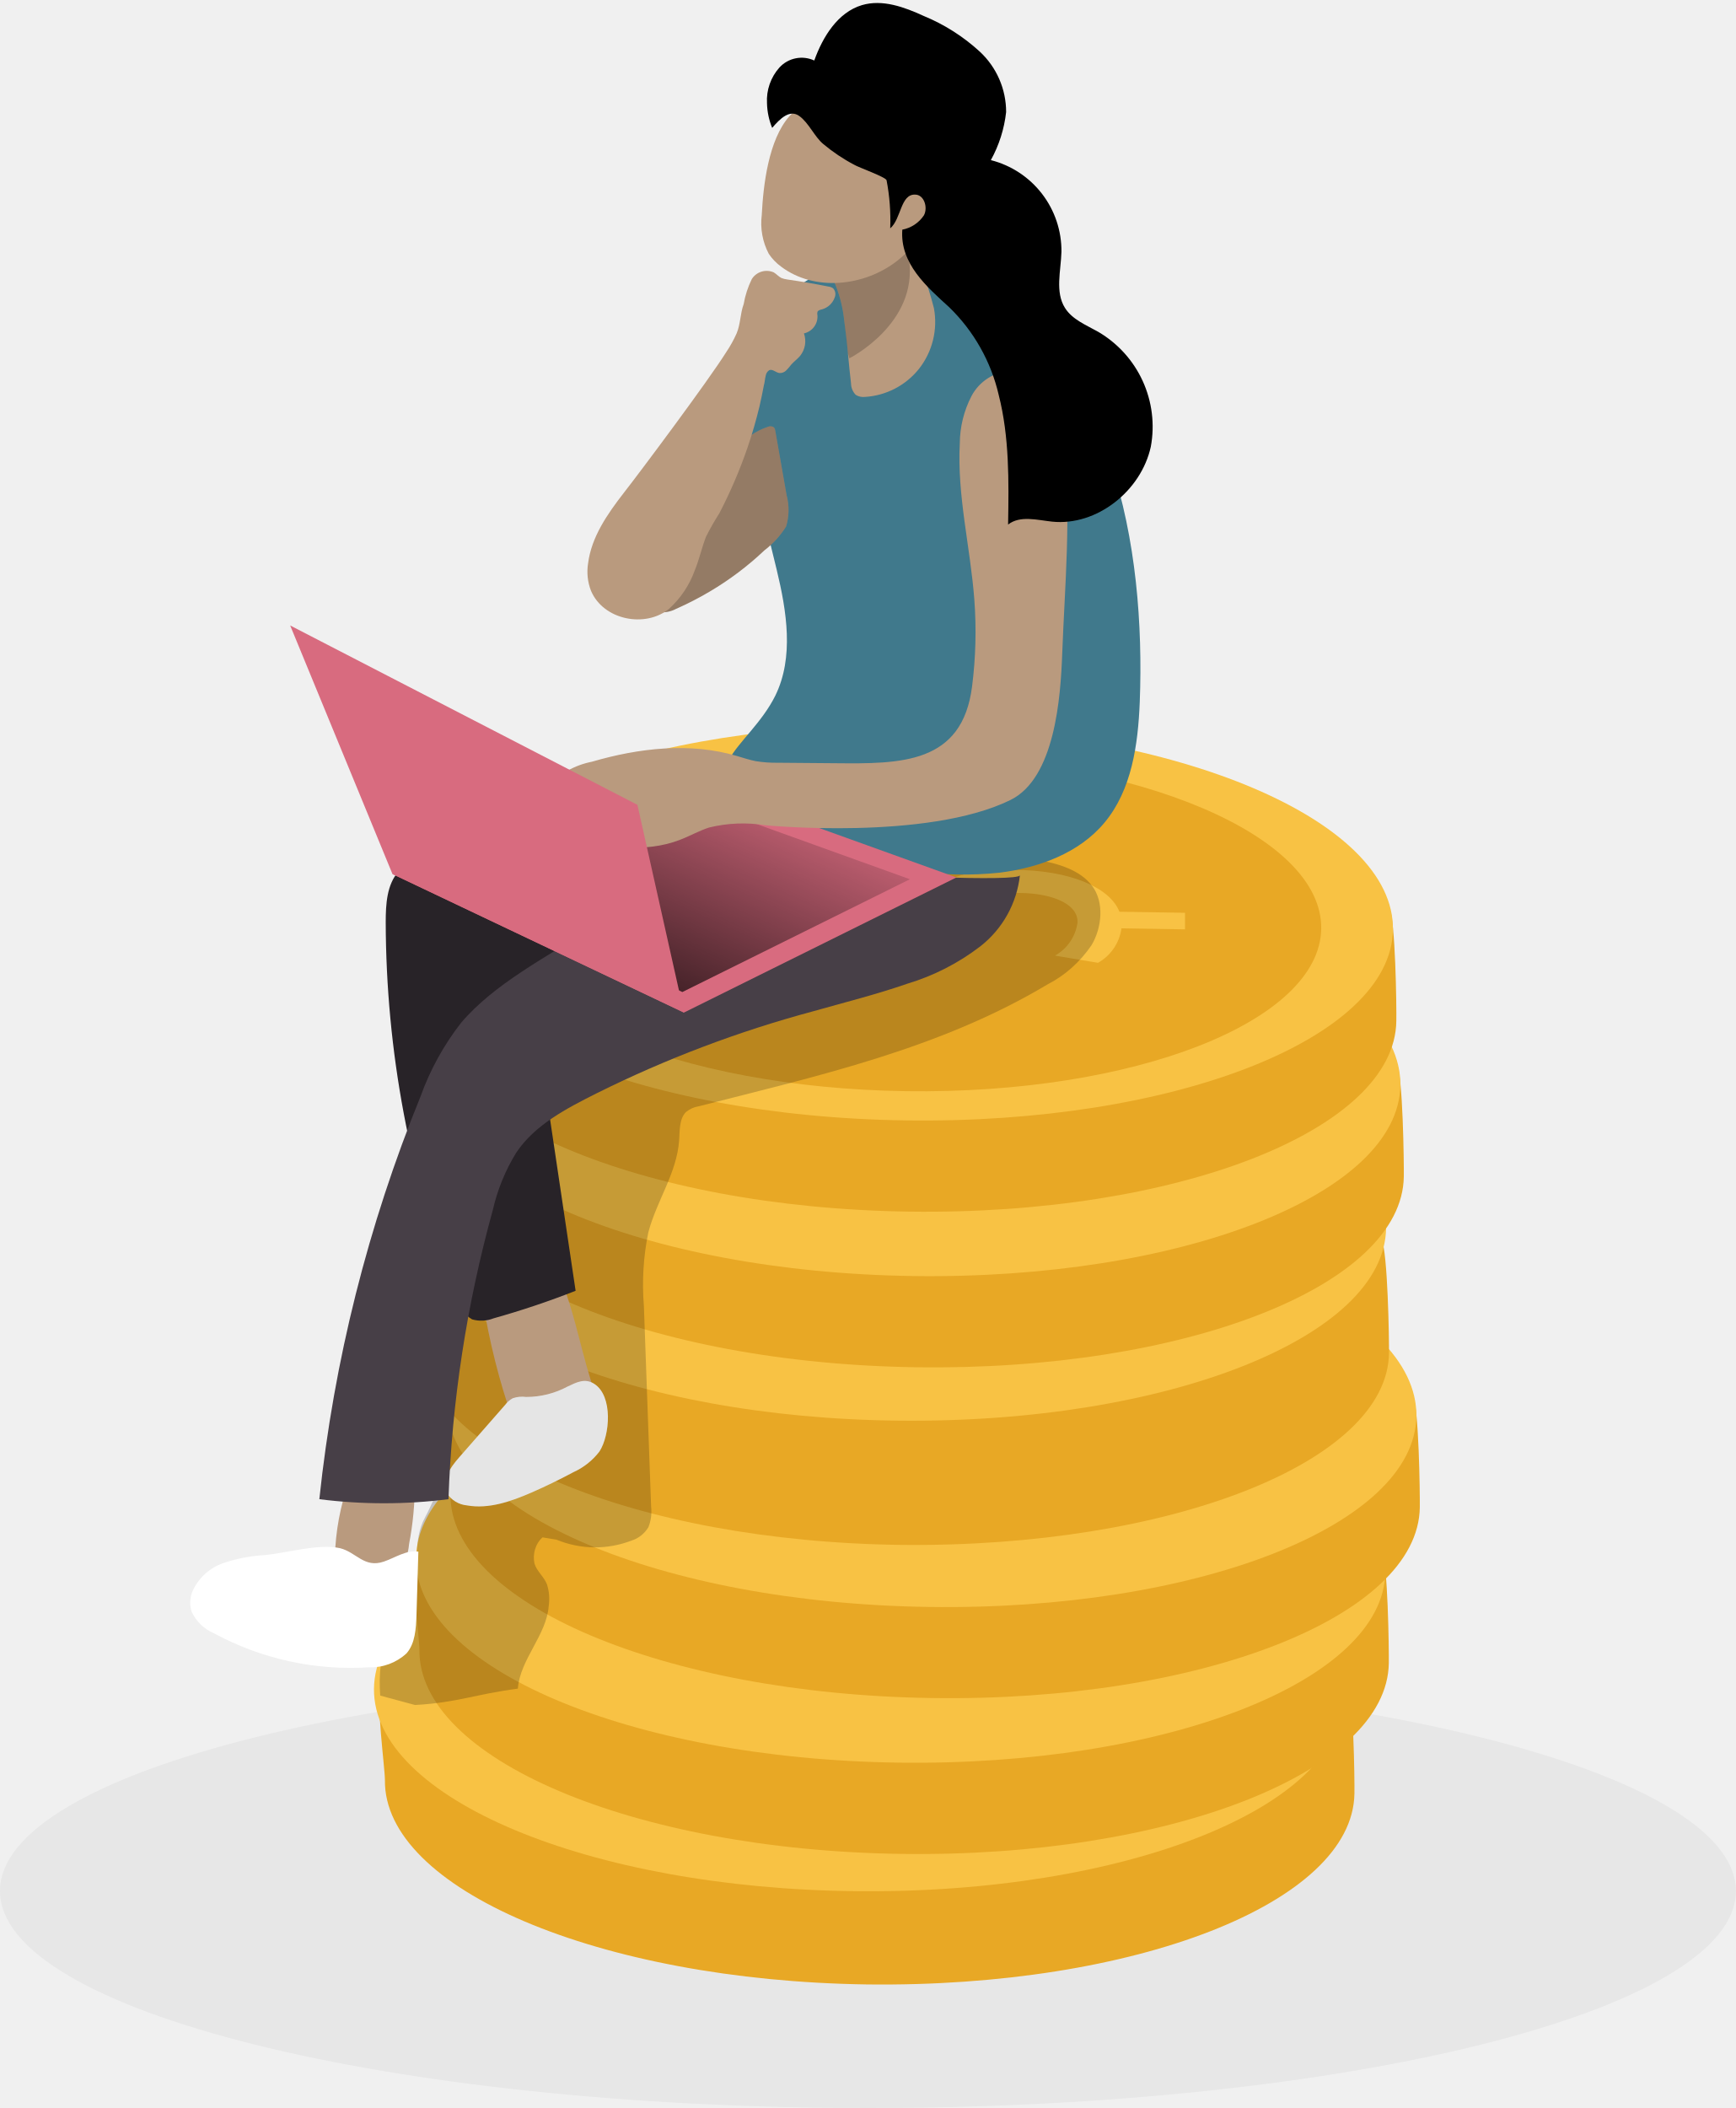
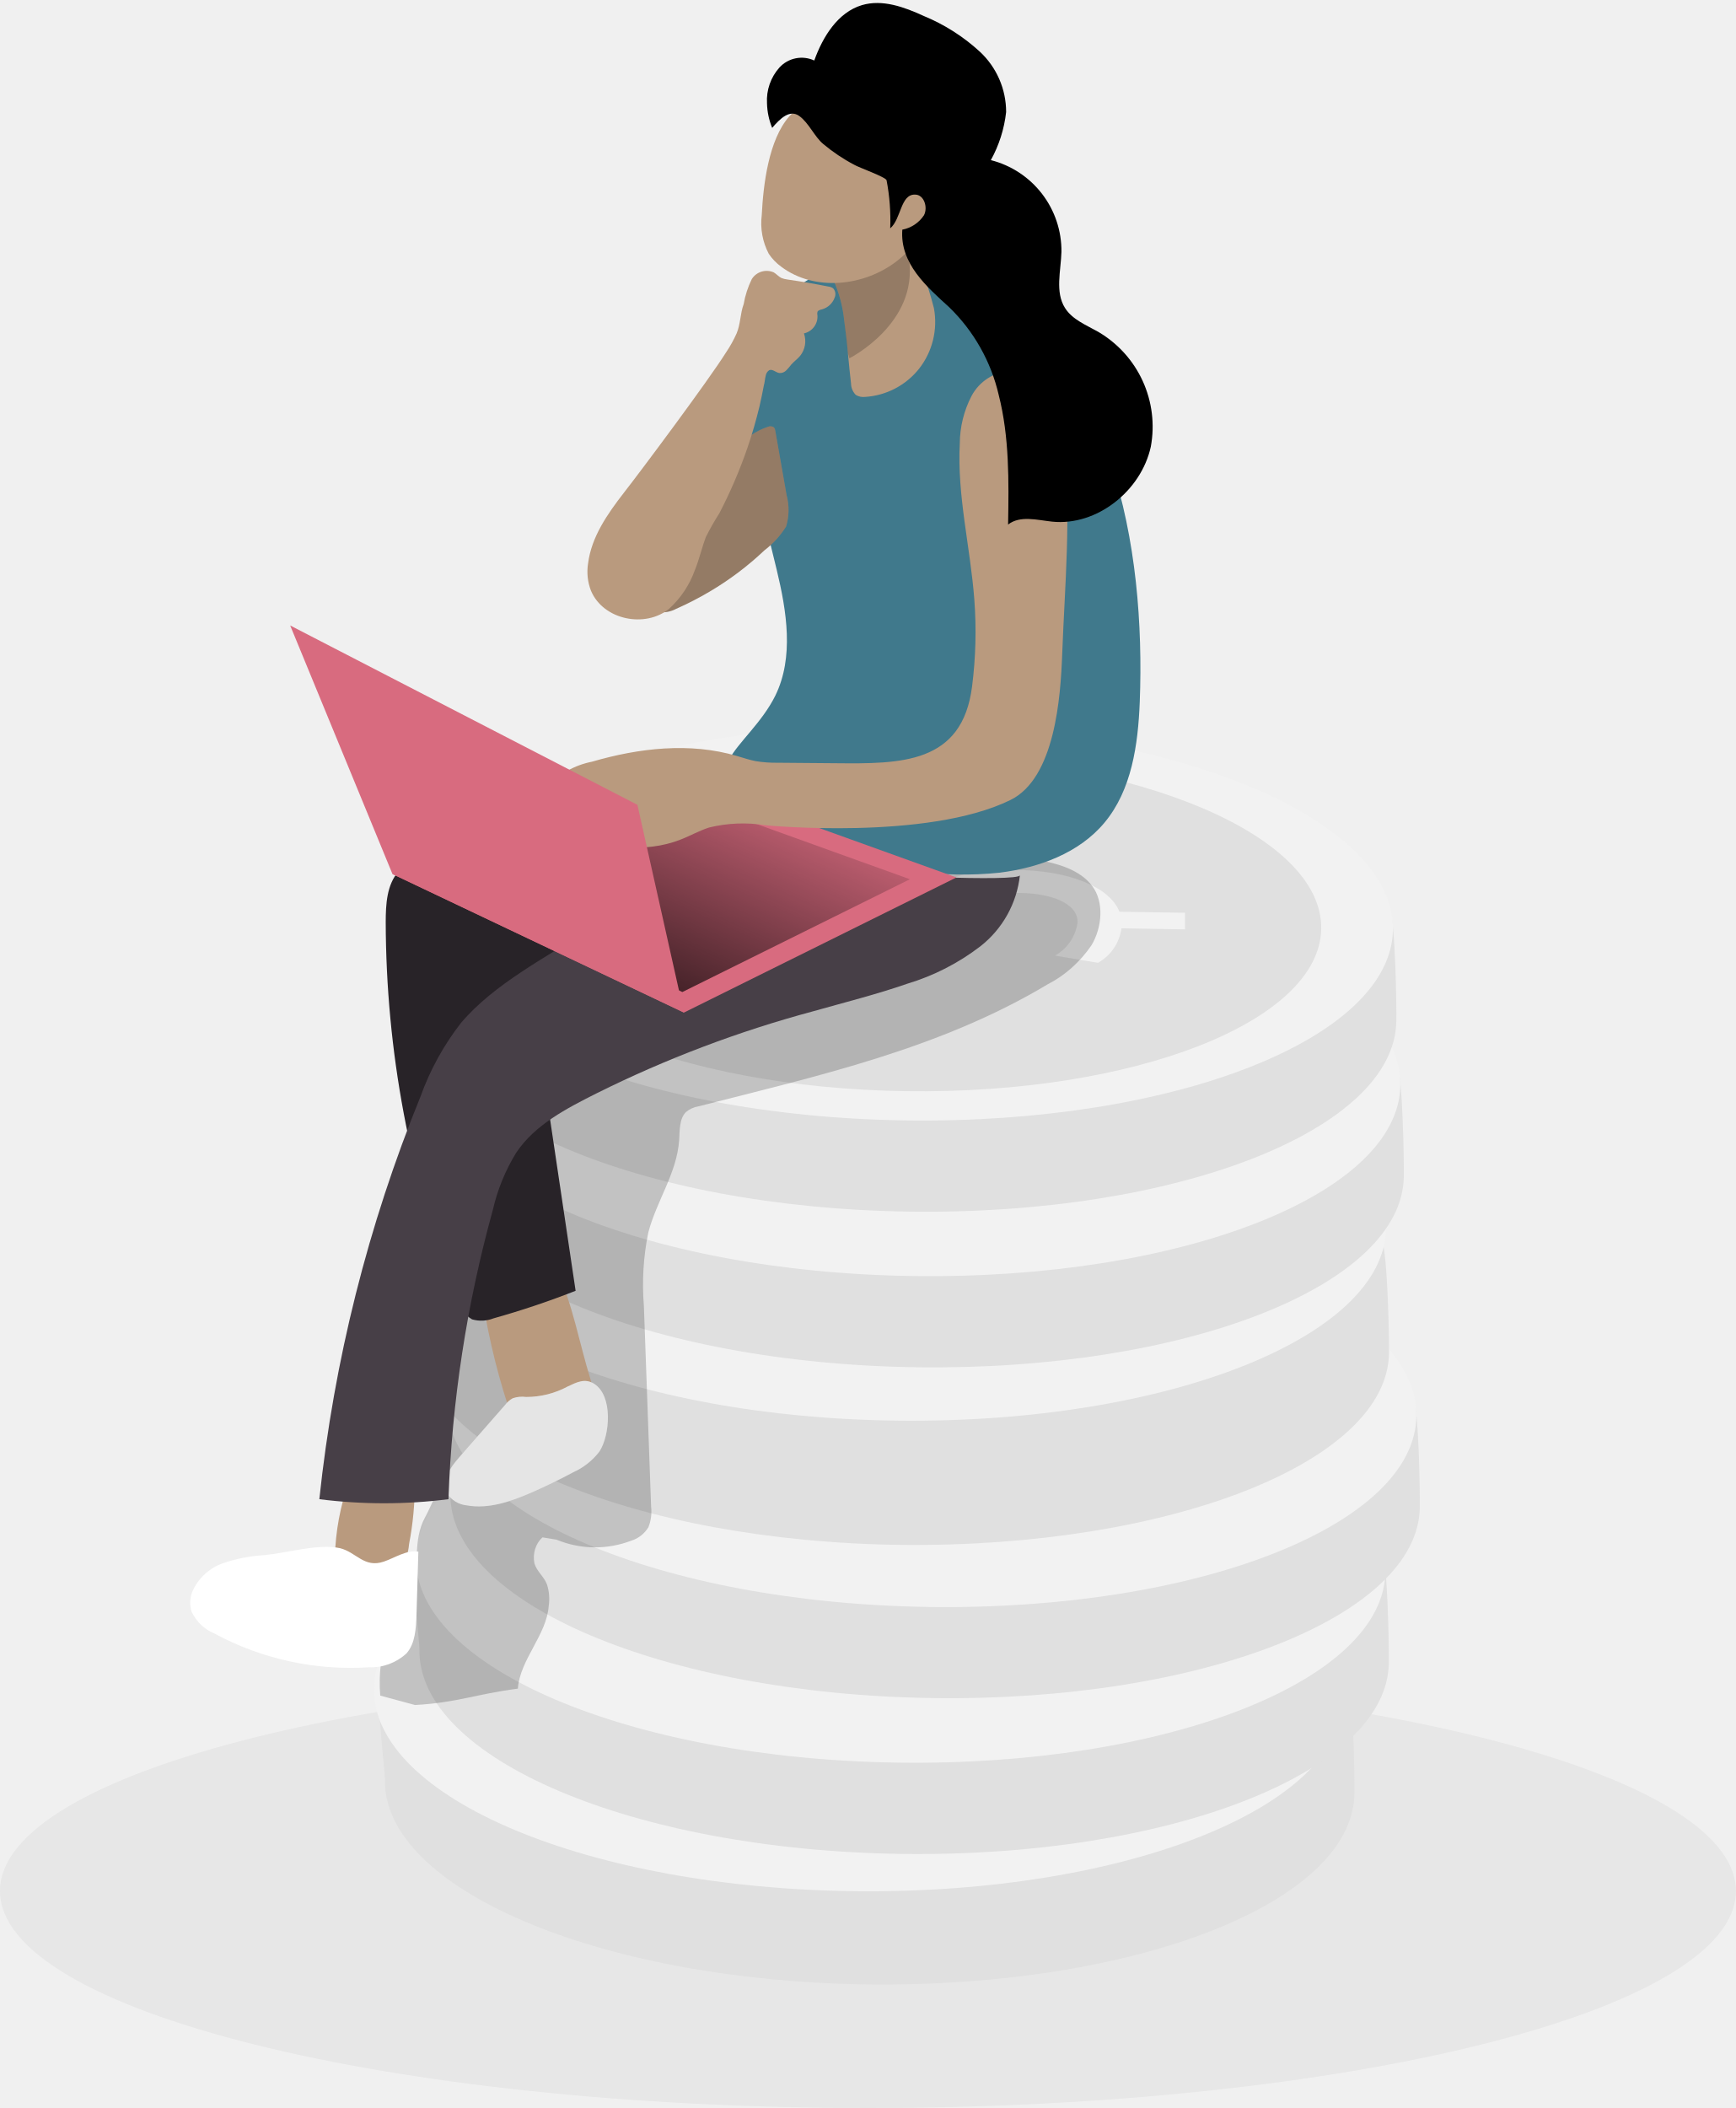
<svg xmlns="http://www.w3.org/2000/svg" width="224" height="272" viewBox="0 0 224 272" fill="none">
  <path opacity="0.39" d="M112 272C173.856 272 224 259.464 224 244C224 228.536 173.856 216 112 216C50.144 216 0 228.536 0 244C0 259.464 50.144 272 112 272Z" fill="black" fill-opacity="0.1" />
-   <path d="M111.868 256.056C77.333 255.56 49.489 243.735 49.671 229.673C49.671 228.101 48.461 219.25 49.175 217.848C54.62 206.011 81.847 204.548 112.582 205.055C142.834 205.491 168.185 205.055 173.848 216.723C174.659 218.392 174.816 229.746 174.78 231.438C174.562 245.537 146.404 256.479 111.868 256.056Z" fill="#E8A825" />
-   <path d="M173.35 219.15C173.49 205.067 145.601 193.372 111.058 193.029C76.515 192.686 48.399 203.823 48.259 217.906C48.118 231.989 76.007 243.683 110.55 244.027C145.093 244.37 173.21 233.232 173.35 219.15Z" fill="#F8C244" />
-   <path d="M116.306 239.214C81.758 238.719 53.914 226.918 54.12 212.819C54.12 211.26 52.91 202.397 53.624 200.994C59.069 189.169 86.296 187.779 117.032 188.202C147.283 188.649 172.622 188.202 178.273 199.87C179.108 201.538 179.241 212.892 179.217 214.585C179.036 228.647 150.841 239.698 116.306 239.214Z" fill="#E8A825" />
-   <path d="M178.771 202.832C178.973 188.75 151.135 176.934 116.594 176.44C82.053 175.946 53.888 186.961 53.687 201.043C53.485 215.125 81.322 226.941 115.863 227.435C150.405 227.929 178.569 216.914 178.771 202.832Z" fill="#F8C244" />
-   <path d="M120.306 219.103C85.758 218.607 57.914 206.807 58.12 192.72C58.12 191.161 56.91 182.298 57.624 180.895C63.069 169.058 90.296 167.68 121.032 168.103C151.283 168.538 176.622 168.103 182.273 179.771C183.108 181.439 183.241 192.793 183.217 194.486C183.036 208.584 154.841 219.599 120.306 219.103Z" fill="#E8A825" />
-   <path d="M182.773 182.745C182.975 168.663 155.137 156.847 120.596 156.353C86.055 155.859 57.89 166.874 57.688 180.956C57.487 195.038 85.324 206.854 119.865 207.348C154.407 207.842 182.571 196.827 182.773 182.745Z" fill="#F8C244" />
-   <path d="M116.378 199.344C81.83 198.921 53.962 187.156 54.12 173.082C54.12 171.522 52.91 162.672 53.599 161.257C59.02 149.42 86.271 147.957 116.971 148.332C147.222 148.706 172.634 148.211 178.273 159.867C179.084 161.535 179.265 172.889 179.241 174.581C179.059 188.68 150.925 199.683 116.378 199.344Z" fill="#E8A825" />
-   <path d="M178.866 158.435C179.007 144.353 151.118 132.658 116.575 132.315C82.032 131.971 53.916 143.109 53.775 157.192C53.635 171.275 81.524 182.969 116.067 183.313C150.61 183.656 178.726 172.518 178.866 158.435Z" fill="#F8C244" />
-   <path d="M118.242 176.419C83.694 175.924 55.85 164.123 56.068 150.024C56.068 148.465 54.858 139.614 55.572 138.199C61.017 126.374 88.244 124.996 118.968 125.407C149.22 125.854 174.558 125.407 180.222 137.087C181.044 138.743 181.178 150.109 181.153 151.802C180.972 165.936 152.789 176.915 118.242 176.419Z" fill="#E8A825" />
-   <path d="M180.705 140.046C180.907 125.964 153.07 114.148 118.529 113.654C83.987 113.16 55.823 124.175 55.621 138.257C55.419 152.339 83.257 164.155 117.798 164.649C152.339 165.143 180.504 154.128 180.705 140.046Z" fill="#F8C244" />
-   <path d="M117.274 156.336C82.739 155.84 54.895 144.039 55.1 129.941C55.1 128.381 53.89 119.518 54.604 118.116C60.05 106.291 87.276 104.912 118.012 105.323C148.264 105.771 173.591 105.323 179.254 116.991C180.089 118.66 180.222 130.026 180.186 131.718C180.053 145.805 151.822 156.832 117.274 156.336Z" fill="#E8A825" />
-   <path d="M179.75 119.965C179.952 105.883 152.115 94.067 117.573 93.573C83.032 93.079 54.868 104.095 54.666 118.177C54.464 132.258 82.302 144.075 116.843 144.569C151.384 145.063 179.549 134.047 179.75 119.965Z" fill="#F8C244" />
-   <path d="M170.494 119.833C170.666 107.834 146.948 97.766 117.519 97.345C88.09 96.924 64.093 106.31 63.922 118.309C63.75 130.308 87.467 140.376 116.896 140.796C146.326 141.217 170.322 131.832 170.494 119.833Z" fill="#E8A825" />
-   <path d="M83.597 116.532L92.068 116.653C92.238 115.542 92.673 114.489 93.337 113.582C94 112.675 94.872 111.941 95.879 111.442L101.53 112.336C100.556 112.79 99.709 113.476 99.063 114.334C98.418 115.193 97.993 116.197 97.828 117.257C97.828 119.676 101.252 121.429 106.044 121.477C107.906 121.629 109.778 121.372 111.529 120.724C113.281 120.077 114.87 119.054 116.184 117.729C118.064 115.769 120.363 114.258 122.909 113.31C125.454 112.361 128.182 112 130.887 112.252C137.905 112.252 143.23 114.464 144.452 117.644L152.922 117.777V119.917L144.718 119.784C144.592 120.709 144.253 121.592 143.728 122.364C143.203 123.136 142.506 123.776 141.693 124.234L136.139 123.303C136.931 122.861 137.608 122.239 138.115 121.487C138.621 120.735 138.943 119.874 139.055 118.974C139.055 116.375 135.219 115.274 131.794 115.226C129.971 115.128 128.15 115.45 126.472 116.167C124.793 116.884 123.302 117.977 122.114 119.361C118.484 122.856 114.079 124.573 106.468 124.573C99.764 124.573 93.435 122.493 92.152 118.926L83.488 118.781L83.597 116.532Z" fill="#F8C244" />
+   <path d="M111.868 256.056C77.333 255.56 49.489 243.735 49.671 229.673C49.671 228.101 48.461 219.25 49.175 217.848C54.62 206.011 81.847 204.548 112.582 205.055C142.834 205.491 168.185 205.055 173.848 216.723C174.659 218.392 174.816 229.746 174.78 231.438C174.562 245.537 146.404 256.479 111.868 256.056Z" fill="#E0E0E0" />
+   <path d="M173.35 219.15C173.49 205.067 145.601 193.372 111.058 193.029C76.515 192.686 48.399 203.823 48.259 217.906C48.118 231.989 76.007 243.683 110.55 244.027C145.093 244.37 173.21 233.232 173.35 219.15Z" fill="#F2F2F2" />
+   <path d="M116.306 239.214C81.758 238.719 53.914 226.918 54.12 212.819C54.12 211.26 52.91 202.397 53.624 200.994C59.069 189.169 86.296 187.779 117.032 188.202C147.283 188.649 172.622 188.202 178.273 199.87C179.108 201.538 179.241 212.892 179.217 214.585C179.036 228.647 150.841 239.698 116.306 239.214Z" fill="#E0E0E0" />
+   <path d="M178.771 202.832C178.973 188.75 151.135 176.934 116.594 176.44C82.053 175.946 53.888 186.961 53.687 201.043C53.485 215.125 81.322 226.941 115.863 227.435C150.405 227.929 178.569 216.914 178.771 202.832Z" fill="#F2F2F2" />
+   <path d="M120.306 219.103C85.758 218.607 57.914 206.807 58.12 192.72C58.12 191.161 56.91 182.298 57.624 180.895C63.069 169.058 90.296 167.68 121.032 168.103C151.283 168.538 176.622 168.103 182.273 179.771C183.108 181.439 183.241 192.793 183.217 194.486C183.036 208.584 154.841 219.599 120.306 219.103Z" fill="#E0E0E0" />
+   <path d="M182.773 182.745C182.975 168.663 155.137 156.847 120.596 156.353C86.055 155.859 57.89 166.874 57.688 180.956C57.487 195.038 85.324 206.854 119.865 207.348C154.407 207.842 182.571 196.827 182.773 182.745Z" fill="#F2F2F2" />
+   <path d="M116.378 199.344C81.83 198.921 53.962 187.156 54.12 173.082C54.12 171.522 52.91 162.672 53.599 161.257C59.02 149.42 86.271 147.957 116.971 148.332C147.222 148.706 172.634 148.211 178.273 159.867C179.084 161.535 179.265 172.889 179.241 174.581C179.059 188.68 150.925 199.683 116.378 199.344Z" fill="#E0E0E0" />
+   <path d="M178.866 158.435C179.007 144.353 151.118 132.658 116.575 132.315C82.032 131.971 53.916 143.109 53.775 157.192C53.635 171.275 81.524 182.969 116.067 183.313C150.61 183.656 178.726 172.518 178.866 158.435Z" fill="#F2F2F2" />
+   <path d="M118.242 176.419C83.694 175.924 55.85 164.123 56.068 150.024C56.068 148.465 54.858 139.614 55.572 138.199C61.017 126.374 88.244 124.996 118.968 125.407C149.22 125.854 174.558 125.407 180.222 137.087C181.044 138.743 181.178 150.109 181.153 151.802C180.972 165.936 152.789 176.915 118.242 176.419Z" fill="#E0E0E0" />
+   <path d="M180.705 140.046C180.907 125.964 153.07 114.148 118.529 113.654C83.987 113.16 55.823 124.175 55.621 138.257C55.419 152.339 83.257 164.155 117.798 164.649C152.339 165.143 180.504 154.128 180.705 140.046Z" fill="#F2F2F2" />
+   <path d="M117.274 156.336C82.739 155.84 54.895 144.039 55.1 129.941C55.1 128.381 53.89 119.518 54.604 118.116C60.05 106.291 87.276 104.912 118.012 105.323C148.264 105.771 173.591 105.323 179.254 116.991C180.089 118.66 180.222 130.026 180.186 131.718C180.053 145.805 151.822 156.832 117.274 156.336Z" fill="#E0E0E0" />
+   <path d="M179.75 119.965C179.952 105.883 152.115 94.067 117.573 93.573C83.032 93.079 54.868 104.095 54.666 118.177C54.464 132.258 82.302 144.075 116.843 144.569C151.384 145.063 179.549 134.047 179.75 119.965Z" fill="#F2F2F2" />
+   <path d="M170.494 119.833C170.666 107.834 146.948 97.766 117.519 97.345C88.09 96.924 64.093 106.31 63.922 118.309C63.75 130.308 87.467 140.376 116.896 140.796C146.326 141.217 170.322 131.832 170.494 119.833Z" fill="#E0E0E0" />
+   <path d="M83.597 116.532L92.068 116.653C92.238 115.542 92.673 114.489 93.337 113.582C94 112.675 94.872 111.941 95.879 111.442L101.53 112.336C100.556 112.79 99.709 113.476 99.063 114.334C98.418 115.193 97.993 116.197 97.828 117.257C97.828 119.676 101.252 121.429 106.044 121.477C107.906 121.629 109.778 121.372 111.529 120.724C113.281 120.077 114.87 119.054 116.184 117.729C118.064 115.769 120.363 114.258 122.909 113.31C125.454 112.361 128.182 112 130.887 112.252C137.905 112.252 143.23 114.464 144.452 117.644L152.922 117.777V119.917L144.718 119.784C144.592 120.709 144.253 121.592 143.728 122.364C143.203 123.136 142.506 123.776 141.693 124.234L136.139 123.303C136.931 122.861 137.608 122.239 138.115 121.487C138.621 120.735 138.943 119.874 139.055 118.974C139.055 116.375 135.219 115.274 131.794 115.226C129.971 115.128 128.15 115.45 126.472 116.167C124.793 116.884 123.302 117.977 122.114 119.361C118.484 122.856 114.079 124.573 106.468 124.573C99.764 124.573 93.435 122.493 92.152 118.926L83.488 118.781L83.597 116.532Z" fill="#F2F2F2" />
  <path d="M140.852 121.965C142.212 119.686 142.512 116.405 140.938 114.319C137.832 110.195 129.681 110.882 125.182 109.64C120.191 108.241 115.018 109.049 110.969 112.92C109.898 113.994 108.902 115.236 107.756 116.261C106.075 117.632 104.247 118.758 102.315 119.613L69.84 135.833C67.109 137.208 64.088 138.921 63.221 142.141C62.853 144.069 62.916 146.071 63.403 147.965L58.804 169.416C57.034 178.891 57.034 184.377 57.476 191.359C55.91 193.012 55.938 193.783 54.821 195.847C53.295 198.664 54.019 202.262 53.553 204.459C50.395 208.315 48.625 213.301 49.067 218.787L53.553 220C59.042 219.697 61.36 218.595 66.826 217.891C67.095 214.134 70.531 210.992 70.808 207.22C70.944 206.294 70.869 205.344 70.591 204.459C70.22 203.452 69.279 202.783 68.966 201.736C68.838 201.122 68.867 200.48 69.05 199.884C69.234 199.289 69.564 198.764 70.001 198.37L71.8 198.664C74.935 199.954 78.368 199.992 81.525 198.772C82.393 198.503 83.15 197.902 83.668 197.072C84.006 196.23 84.128 195.299 84.021 194.383L83.089 168.515C82.831 165.341 83.022 162.142 83.657 159.036C84.728 154.936 87.352 151.366 87.641 147.109C87.716 145.903 87.652 144.348 88.519 143.491C88.993 143.101 89.545 142.848 90.126 142.756C105.517 138.824 121.273 135.351 135.197 127.006C137.42 125.872 139.362 124.141 140.852 121.965Z" fill="black" fill-opacity="0.2" />
  <path d="M76.168 177.87C76.797 179.926 77.378 182.344 76.168 184.073C75.58 184.809 74.801 185.369 73.917 185.693C72.889 186.199 71.738 186.403 70.598 186.281C69.458 186.159 68.377 185.716 67.479 185.004C66.532 183.956 65.862 182.689 65.531 181.316C63.906 176.304 62.732 171.157 62.022 165.936C61.918 165.455 61.943 164.954 62.094 164.485C62.356 163.979 62.783 163.578 63.304 163.349C66.051 161.874 70.335 160.689 71.872 163.965C73.868 168.161 74.776 173.372 76.168 177.87Z" fill="#B99A7E" />
  <path d="M43.218 200.928C43.166 201.311 43.208 201.701 43.339 202.065C43.542 202.431 43.844 202.732 44.21 202.935C45.335 203.723 46.661 204.176 48.034 204.241C48.725 204.268 49.413 204.134 50.044 203.849C50.674 203.563 51.229 203.134 51.664 202.597C52.302 201.578 52.688 200.421 52.789 199.223C53.288 196.641 53.535 194.018 53.527 191.388C53.544 191.204 53.523 191.018 53.467 190.842C53.411 190.665 53.32 190.502 53.201 190.36C53.002 190.212 52.769 190.116 52.523 190.082C50.369 189.635 46.122 188.498 45.033 191.158C43.908 194.297 43.295 197.595 43.218 200.928Z" fill="#B99A7E" />
-   <path d="M67.89 180.252C67.308 180.172 66.716 180.23 66.16 180.422C65.781 180.633 65.451 180.921 65.192 181.268L59.25 188.051C58.101 189.357 56.83 191.158 57.689 192.706C57.973 193.137 58.35 193.498 58.791 193.764C59.233 194.029 59.729 194.193 60.243 194.242C63.074 194.75 65.942 193.734 68.592 192.585C70.419 191.787 72.222 190.905 73.989 189.961C75.32 189.361 76.481 188.439 77.365 187.277C78.721 185.173 79.12 180.143 76.7 178.572C75.49 177.786 74.425 178.354 73.263 178.898C71.613 179.789 69.766 180.254 67.89 180.252V180.252Z" fill="white" />
+   <path d="M67.89 180.252C67.308 180.172 66.716 180.23 66.16 180.422C65.781 180.633 65.451 180.921 65.192 181.268L59.25 188.051C58.101 189.357 56.83 191.158 57.689 192.706C57.973 193.137 58.35 193.498 58.791 193.764C59.233 194.029 59.729 194.193 60.243 194.242C63.074 194.75 65.942 193.734 68.592 192.585C70.419 191.787 72.222 190.905 73.989 189.961C75.32 189.361 76.481 188.439 77.365 187.277C78.721 185.173 79.12 180.143 76.7 178.572C75.49 177.786 74.425 178.354 73.263 178.898C71.613 179.789 69.766 180.254 67.89 180.252Z" fill="white" />
  <path d="M34.166 200.662C32.332 200.757 30.519 201.107 28.781 201.702C27.912 202.007 27.114 202.486 26.436 203.11C25.757 203.734 25.213 204.489 24.837 205.329C24.493 206.168 24.455 207.101 24.728 207.965C25.321 209.231 26.365 210.232 27.656 210.77C33.769 214.069 40.689 215.582 47.622 215.135C49.411 215.199 51.152 214.551 52.463 213.334C53.588 212.04 53.673 210.154 53.745 208.425L53.987 200.215C52.438 199.973 51.011 200.989 49.534 201.496C46.993 202.367 45.989 200.287 43.883 199.767C41.124 199.151 36.974 200.384 34.166 200.662Z" fill="white" />
-   <path d="M67.89 180.252C67.308 180.172 66.716 180.23 66.16 180.422C65.781 180.633 65.451 180.921 65.192 181.268L59.25 188.051C58.101 189.357 56.83 191.158 57.689 192.706C57.973 193.137 58.35 193.498 58.791 193.764C59.233 194.029 59.729 194.193 60.243 194.242C63.074 194.75 65.942 193.734 68.592 192.585C70.419 191.787 72.222 190.905 73.989 189.961C75.32 189.361 76.481 188.439 77.365 187.277C78.721 185.173 79.12 180.143 76.7 178.572C75.49 177.786 74.425 178.354 73.263 178.898C71.613 179.789 69.766 180.254 67.89 180.252V180.252Z" fill="url(#paint0_linear)" fill-opacity="0.1" />
+   <path d="M67.89 180.252C67.308 180.172 66.716 180.23 66.16 180.422C65.781 180.633 65.451 180.921 65.192 181.268L59.25 188.051C58.101 189.357 56.83 191.158 57.689 192.706C57.973 193.137 58.35 193.498 58.791 193.764C59.233 194.029 59.729 194.193 60.243 194.242C63.074 194.75 65.942 193.734 68.592 192.585C70.419 191.787 72.222 190.905 73.989 189.961C75.32 189.361 76.481 188.439 77.365 187.277C78.721 185.173 79.12 180.143 76.7 178.572C75.49 177.786 74.425 178.354 73.263 178.898C71.613 179.789 69.766 180.254 67.89 180.252Z" fill="url(#paint0_linear)" fill-opacity="0.1" />
  <path d="M34.166 200.662C32.332 200.757 30.519 201.107 28.781 201.702C27.912 202.007 27.114 202.486 26.436 203.11C25.757 203.734 25.213 204.489 24.837 205.329C24.493 206.168 24.455 207.101 24.728 207.965C25.321 209.231 26.365 210.232 27.656 210.77C33.769 214.069 40.689 215.582 47.622 215.135C49.411 215.199 51.152 214.551 52.463 213.334C53.588 212.04 53.673 210.154 53.745 208.425L53.987 200.215C52.438 199.973 51.011 200.989 49.534 201.496C46.993 202.367 45.989 200.287 43.883 199.767C41.124 199.151 36.974 200.384 34.166 200.662Z" fill="url(#paint1_linear)" />
  <path d="M56.116 110.015C54.361 110.373 52.74 111.21 51.433 112.433C49.908 114.15 49.775 116.689 49.775 118.999C49.815 135.584 52.899 152.022 58.875 167.496C59.166 168.646 59.901 169.633 60.92 170.241C61.833 170.505 62.808 170.458 63.691 170.108C67.279 169.103 70.813 167.917 74.279 166.553L69.584 135.031C69.365 134.154 69.415 133.231 69.73 132.383C70.071 131.772 70.557 131.253 71.145 130.872C76.501 126.914 82.166 123.392 88.086 120.341C92.781 117.922 98.166 115.166 99.461 109.979C99.721 109.107 99.772 108.187 99.611 107.292C99.449 106.397 99.078 105.553 98.529 104.828C97.788 104.081 96.909 103.485 95.94 103.075C92.818 101.515 88.885 99.508 85.291 99.882C82.423 100.185 81.322 101.865 78.914 103.111C72.174 106.605 63.34 107.899 56.116 110.015Z" fill="#282328" />
  <path d="M59.481 131.997C57.258 134.854 55.502 138.045 54.278 141.452C47.496 158.082 43.097 175.585 41.209 193.444C46.741 194.145 52.34 194.145 57.872 193.444C58.307 180.825 60.228 168.301 63.595 156.13C64.19 153.52 65.208 151.025 66.608 148.743C69.028 145.115 73.119 143.024 77.003 141.065C85.941 136.618 95.301 133.074 104.943 130.485C109.009 129.336 113.111 128.309 117.044 126.942C120.467 125.919 123.674 124.28 126.507 122.106C127.928 120.994 129.112 119.61 129.989 118.034C130.866 116.457 131.419 114.722 131.613 112.929C131.553 113.836 111.405 112.844 109.53 112.639C103.213 111.962 95.759 108.286 89.515 110.873C84.675 112.905 80.161 117.137 75.769 120.063C70.372 123.617 63.789 126.918 59.481 131.997Z" fill="#473F47" />
  <path d="M106.94 109.398C104.027 108.257 101.197 106.916 98.469 105.384C88.099 99.592 96.594 96.739 100.055 89.75C102.475 84.805 101.519 78.868 100.224 73.5C97.973 64.056 94.96 54.287 97.138 44.831C97.421 43.3 98.023 41.846 98.905 40.563C99.538 39.772 100.265 39.061 101.071 38.447C103.259 36.546 105.771 35.055 108.489 34.046C113.716 32.329 119.513 33.587 124.426 36.09C143.726 45.908 147.84 70.743 147.078 90.584C146.86 96.098 146.037 101.938 142.528 106.146C139.237 110.099 134.058 111.961 129.012 112.602C121.502 113.385 113.916 112.284 106.94 109.398Z" fill="#40798C" />
  <path d="M88.257 130.654L123.421 113.219L82.714 98.564L50.648 112.784L88.257 130.654Z" fill="#D86B7F" />
  <path d="M88.051 128.006L117.419 113.449L83.428 101.212L56.649 113.086L88.051 128.006Z" fill="url(#paint2_linear)" fill-opacity="0.7" />
  <path d="M87.251 78.558C86.562 78.927 85.776 79.074 85 78.981C85.132 75.662 85.832 72.391 87.069 69.308C88.34 66.624 90.409 64.399 92.127 61.968C93.037 60.565 94.019 59.209 95.068 57.906C96.103 56.573 97.515 55.583 99.121 55.065C99.245 55.009 99.382 54.989 99.516 55.006C99.651 55.023 99.778 55.077 99.884 55.161C99.973 55.277 100.027 55.415 100.041 55.56L101.505 63.891C101.861 65.217 101.84 66.615 101.445 67.929C100.705 69.119 99.753 70.164 98.638 71.013C96.497 73.041 94.135 74.821 91.595 76.321C90.194 77.153 88.743 77.9 87.251 78.558Z" fill="#B99A7E" />
  <path d="M87.251 78.558C86.562 78.927 85.776 79.074 85 78.981C85.132 75.662 85.832 72.391 87.069 69.308C88.34 66.624 90.409 64.399 92.127 61.968C93.037 60.565 94.019 59.209 95.068 57.906C96.103 56.573 97.515 55.583 99.121 55.065C99.245 55.009 99.382 54.989 99.516 55.006C99.651 55.023 99.778 55.077 99.884 55.161C99.973 55.277 100.027 55.415 100.041 55.56L101.505 63.891C101.861 65.217 101.84 66.615 101.445 67.929C100.705 69.119 99.753 70.164 98.638 71.013C96.497 73.041 94.135 74.821 91.595 76.321C90.194 77.153 88.743 77.9 87.251 78.558Z" fill="url(#paint3_linear)" fill-opacity="0.2" />
  <path d="M118.593 47.588C117.751 48.645 116.697 49.513 115.498 50.138C114.3 50.763 112.984 51.13 111.635 51.216C111.213 51.267 110.787 51.173 110.425 50.95C110.045 50.556 109.828 50.033 109.82 49.487C109.699 48.398 109.542 46.996 109.421 45.605C109.3 44.215 109.082 42.51 108.937 41.325C108.611 38.17 107.413 35.168 105.476 32.656C105.083 32.106 104.623 31.607 104.108 31.169C100.769 28.158 114.37 29.343 116.209 25.256C118.278 27.916 118.097 31.676 119.004 34.929C119.593 36.514 120.098 38.128 120.517 39.765C120.771 41.131 120.73 42.535 120.398 43.884C120.067 45.233 119.451 46.496 118.593 47.588Z" fill="#B99A7E" />
  <path d="M109.602 46.234L109.421 45.593C109.239 44.046 109.082 42.498 108.937 41.313C108.611 38.158 107.413 35.156 105.476 32.644L105.379 32.305C105.379 32.305 116.161 25.244 117.31 33.514C118.46 41.785 109.602 46.234 109.602 46.234Z" fill="url(#paint4_linear)" fill-opacity="0.2" />
  <path d="M98.3 27.747C98.081 29.469 98.398 31.216 99.207 32.752C99.637 33.395 100.178 33.956 100.804 34.409C105.088 37.637 111.526 36.984 115.785 33.647C120.045 30.31 122.247 24.76 122.477 19.331C122.586 16.502 122.138 13.467 120.238 11.399C119.184 10.379 117.891 9.638 116.477 9.245C115.063 8.852 113.573 8.82 112.143 9.151C108.226 10.05 104.659 12.076 101.881 14.979C99.171 18.026 98.493 23.878 98.3 27.747Z" fill="#B99A7E" />
  <path d="M137.07 55.992C137.167 56.596 137.24 57.201 137.3 57.805C138.256 66.741 137.397 75.543 137.07 84.406C136.865 89.919 136.151 100.414 130.379 103.232C119.585 108.516 98.772 106.484 98.772 106.484C96.356 106.094 93.887 106.192 91.511 106.774C90.216 107.186 89.03 107.875 87.76 108.358C83.21 110.136 78.079 109.241 73.336 108.358C72.507 108.254 71.708 107.983 70.988 107.56C69.125 106.351 69.209 103.292 70.601 101.515C72.138 99.854 74.164 98.724 76.385 98.286C82.436 96.521 89.03 95.747 95.105 97.549C95.904 97.779 96.702 98.057 97.525 98.214C98.481 98.367 99.449 98.435 100.417 98.419L107.774 98.48C116.245 98.564 124.171 98.601 125.441 88.565C125.913 84.856 126.01 81.109 125.732 77.381C125.224 70.634 123.493 63.96 123.856 57.213C123.869 55.083 124.388 52.986 125.369 51.095C125.865 50.162 126.594 49.373 127.484 48.804C128.374 48.234 129.396 47.903 130.451 47.842C131.555 47.93 132.616 48.305 133.531 48.928C134.446 49.551 135.182 50.402 135.667 51.397C136.399 52.835 136.874 54.39 137.07 55.992Z" fill="#B99A7E" />
  <path d="M98.82 48.435C98.844 48.296 98.898 48.163 98.977 48.047C99.056 47.93 99.16 47.831 99.28 47.758C99.704 47.6 100.103 48.06 100.563 48.132C100.731 48.145 100.899 48.12 101.056 48.059C101.213 47.998 101.354 47.904 101.47 47.782C101.704 47.542 101.923 47.288 102.124 47.02C102.475 46.633 102.91 46.319 103.249 45.92C103.571 45.518 103.786 45.041 103.873 44.533C103.96 44.025 103.916 43.504 103.745 43.018C104.264 42.904 104.724 42.608 105.043 42.185C105.363 41.761 105.52 41.238 105.488 40.708C105.446 40.554 105.446 40.391 105.488 40.237C105.597 40.019 105.863 39.971 106.093 39.91C106.461 39.805 106.798 39.615 107.078 39.354C107.358 39.093 107.572 38.77 107.702 38.411C107.792 38.213 107.821 37.992 107.787 37.778C107.752 37.563 107.656 37.362 107.509 37.202C107.325 37.076 107.113 36.997 106.891 36.972C105.137 36.622 103.382 36.319 101.616 36.065C101.351 36.032 101.09 35.968 100.841 35.872C100.466 35.691 100.2 35.352 99.849 35.147C99.352 34.926 98.793 34.892 98.273 35.049C97.753 35.207 97.308 35.546 97.017 36.005C96.513 37.029 96.159 38.121 95.965 39.245C95.517 40.455 95.565 41.809 95.057 43.018C94.68 43.861 94.231 44.67 93.714 45.436C91.451 49.063 82.496 61.046 80.512 63.573C78.394 66.305 76.325 69.268 75.889 72.689C75.697 73.883 75.826 75.106 76.264 76.232C77.874 80.029 83.295 81.069 86.356 78.542C87.845 77.182 88.979 75.481 89.66 73.584C90.241 72.169 90.555 70.682 91.1 69.268C91.623 68.222 92.201 67.205 92.83 66.221C94.248 63.493 95.462 60.664 96.461 57.757C97.066 56.004 97.574 54.226 98.01 52.425C98.215 51.518 98.409 50.611 98.578 49.692C98.675 49.426 98.699 48.882 98.82 48.435Z" fill="#B99A7E" />
  <path d="M37.445 80.706L82.254 103.848L88.256 130.654L50.647 112.784L37.445 80.706Z" fill="#D86B7F" />
  <path d="M114.406 23.261C114.799 25.304 114.957 27.385 114.877 29.464C116.305 28.255 116.196 25.026 118.096 25.111C119.234 25.111 119.766 26.743 119.234 27.771C118.916 28.253 118.505 28.666 118.025 28.985C117.545 29.305 117.005 29.526 116.438 29.633C116.112 33.998 119.585 36.996 122.489 39.644C125.664 42.724 127.883 46.654 128.878 50.962C130.257 56.379 130.185 62.061 130.088 67.684C131.637 66.475 133.827 67.103 135.775 67.309C141.523 67.901 147.259 63.355 148.505 57.636C149.035 54.771 148.669 51.812 147.457 49.161C146.244 46.511 144.244 44.299 141.729 42.824C140.18 41.942 138.389 41.252 137.433 39.741C136.126 37.674 136.901 34.977 136.973 32.486C136.998 29.781 136.113 27.145 134.461 25.002C132.809 22.858 130.485 21.329 127.862 20.661C128.922 18.744 129.592 16.636 129.834 14.459C129.835 12.998 129.535 11.552 128.952 10.213C128.369 8.873 127.516 7.667 126.446 6.672C124.318 4.716 121.859 3.152 119.185 2.053C116.68 0.904 113.873 -0.123 111.223 0.663C108.113 1.594 106.177 4.737 105.076 7.808C104.329 7.463 103.492 7.364 102.685 7.525C101.878 7.686 101.144 8.098 100.587 8.703C100.026 9.329 99.596 10.059 99.32 10.852C99.043 11.645 98.927 12.484 98.977 13.322C99.003 14.414 99.229 15.491 99.643 16.502C100.671 15.293 101.906 14.084 103.14 14.966C104.374 15.849 105.112 17.663 106.25 18.594C107.482 19.624 108.82 20.52 110.243 21.266C110.739 21.58 114.321 22.85 114.406 23.261Z" fill="black" />
  <defs>
    <linearGradient id="paint0_linear" x1="3250.43" y1="3821.66" x2="3757.52" y2="4148.77" gradientUnits="userSpaceOnUse">
      <stop offset="0.01" />
      <stop offset="0.13" stop-opacity="0.69" />
      <stop offset="0.25" stop-opacity="0.32" />
      <stop offset="1" stop-opacity="0" />
    </linearGradient>
    <linearGradient id="paint1_linear" x1="3833.12" y1="4276.05" x2="3983.85" y2="3636.86" gradientUnits="userSpaceOnUse">
      <stop offset="0.01" />
      <stop offset="0.13" stop-opacity="0.69" />
      <stop offset="0.25" stop-opacity="0.32" />
      <stop offset="1" stop-opacity="0" />
    </linearGradient>
    <linearGradient id="paint2_linear" x1="81.19" y1="126.314" x2="94.737" y2="95.993" gradientUnits="userSpaceOnUse">
      <stop />
      <stop offset="1" stop-opacity="0" />
    </linearGradient>
    <linearGradient id="paint3_linear" x1="3263.73" y1="2253.42" x2="3768.38" y2="3022.48" gradientUnits="userSpaceOnUse">
      <stop offset="0.01" />
      <stop offset="0.13" stop-opacity="0.69" />
      <stop offset="0.25" stop-opacity="0.32" />
      <stop offset="1" stop-opacity="0" />
    </linearGradient>
    <linearGradient id="paint4_linear" x1="2388.15" y1="1562.15" x2="2735.73" y2="2107.76" gradientUnits="userSpaceOnUse">
      <stop offset="0.01" />
      <stop offset="0.13" stop-opacity="0.69" />
      <stop offset="0.25" stop-opacity="0.32" />
      <stop offset="1" stop-opacity="0" />
    </linearGradient>
  </defs>
</svg>
